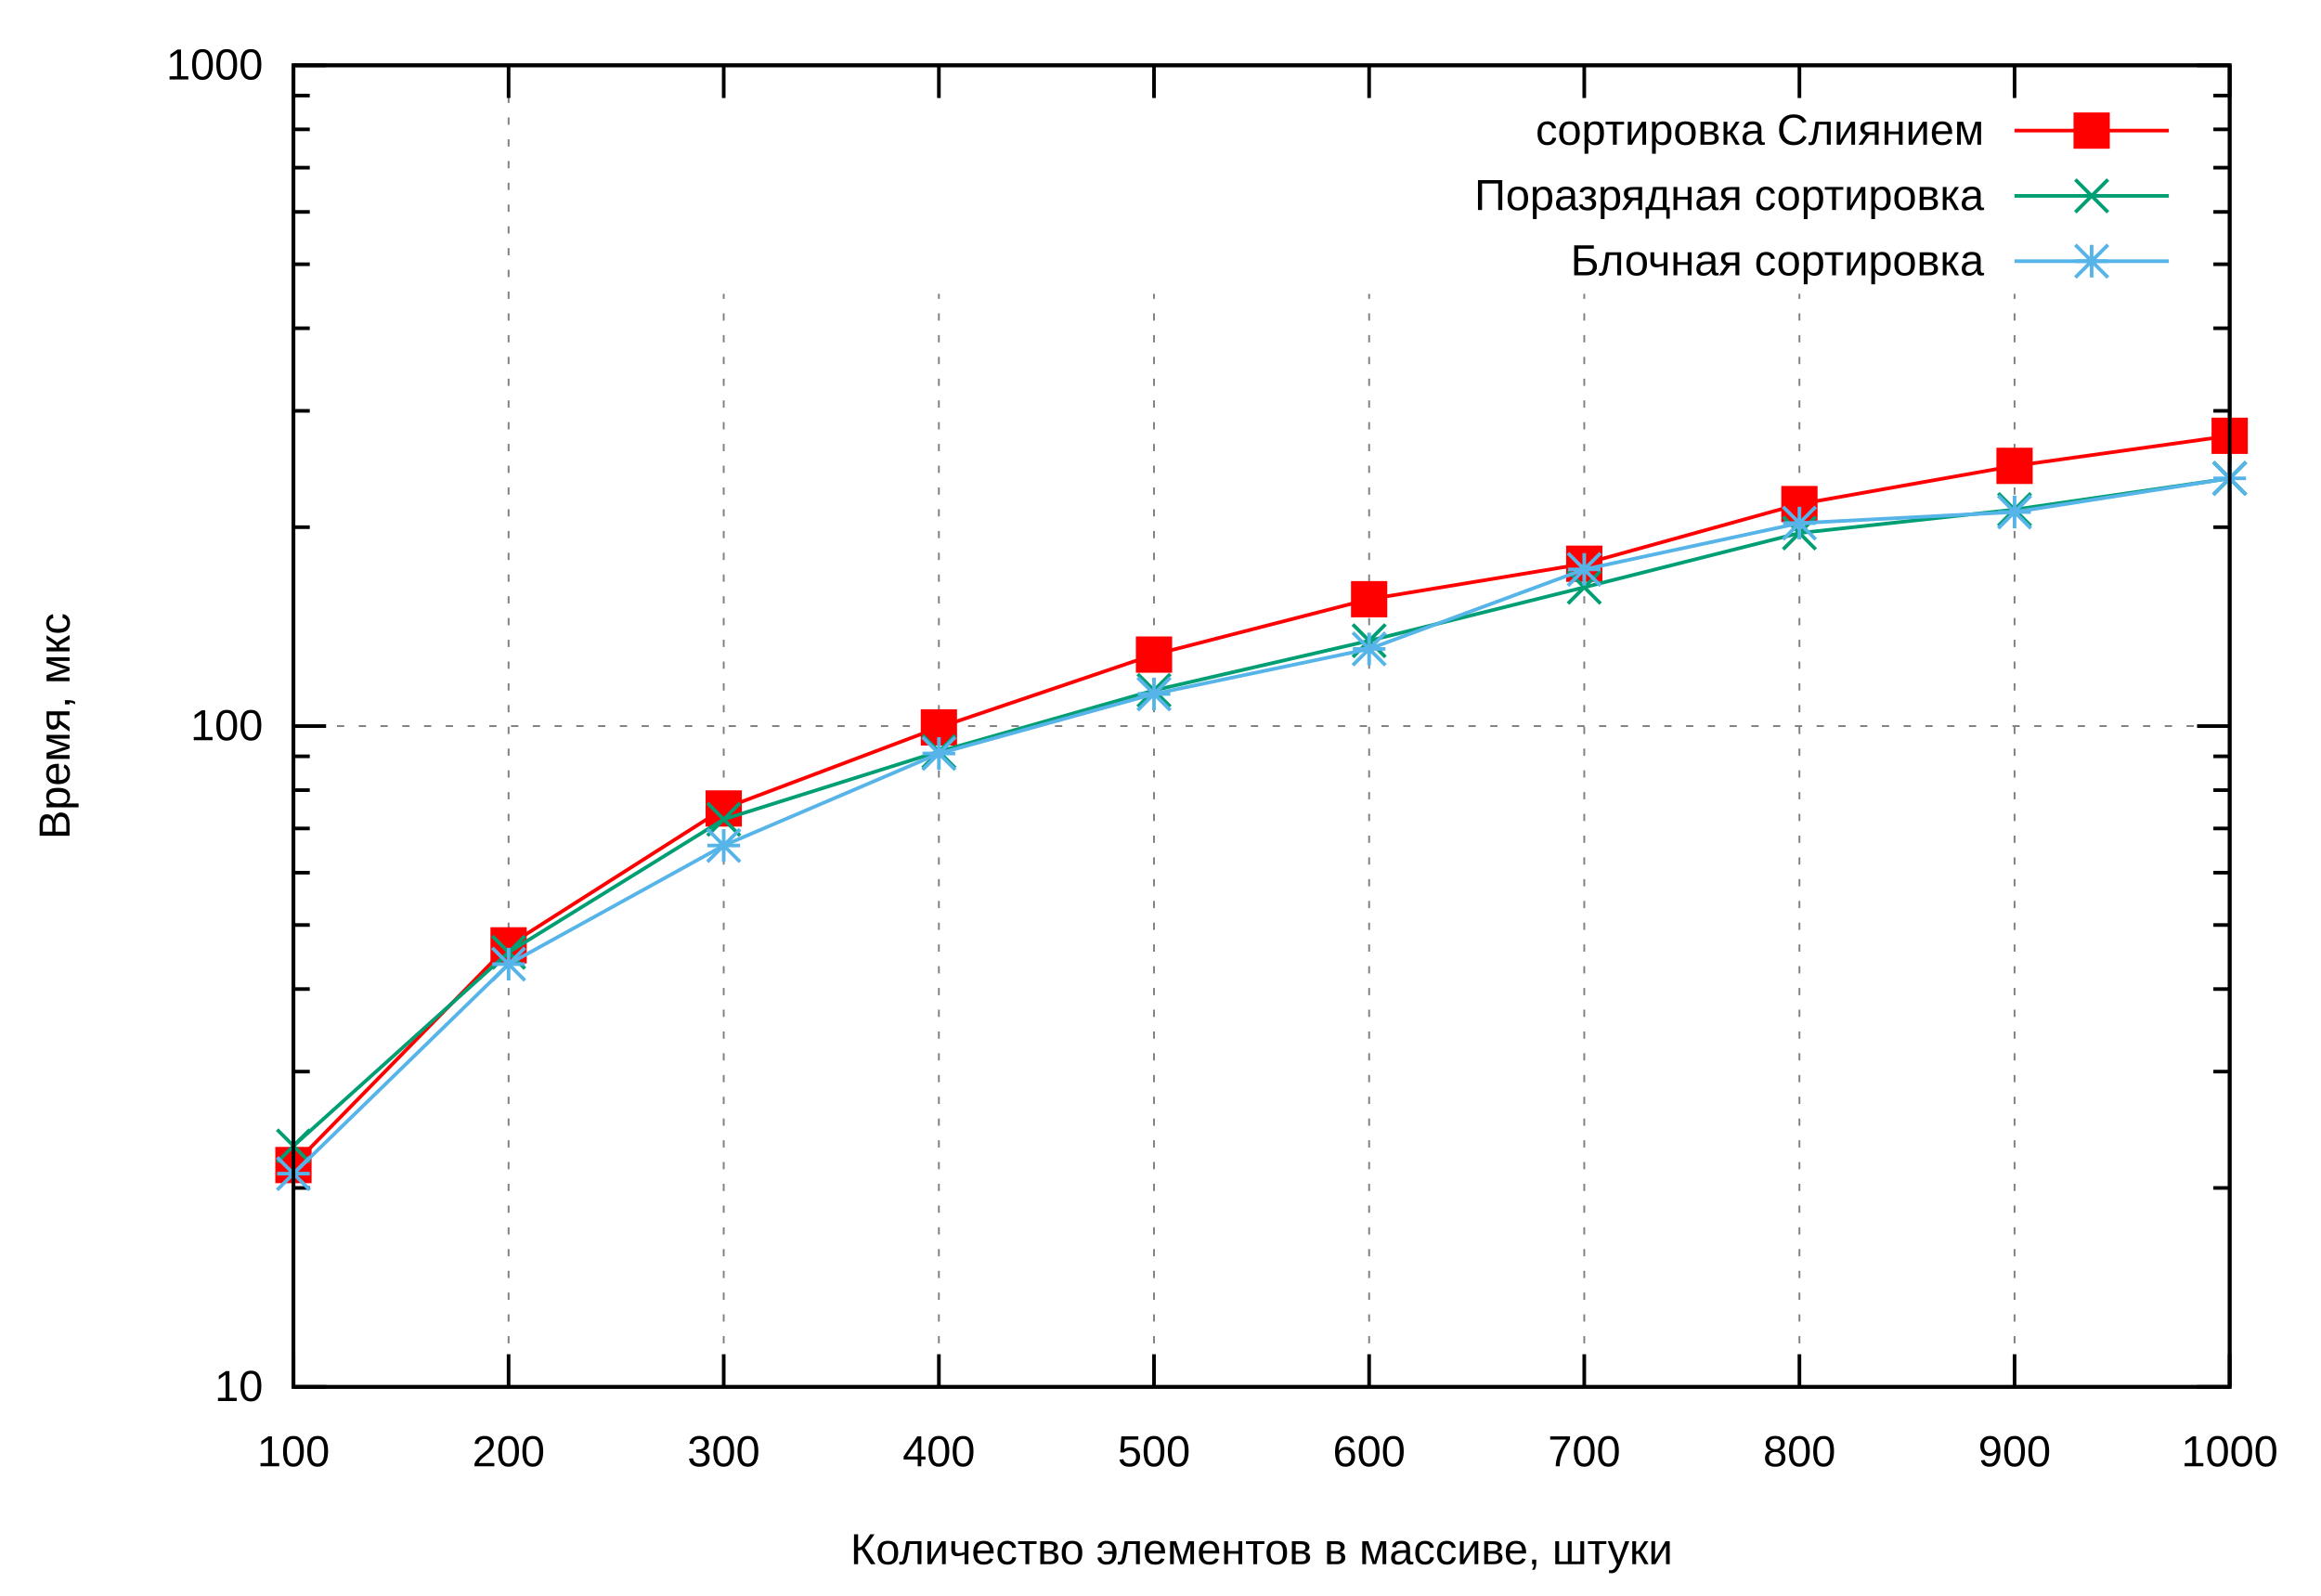
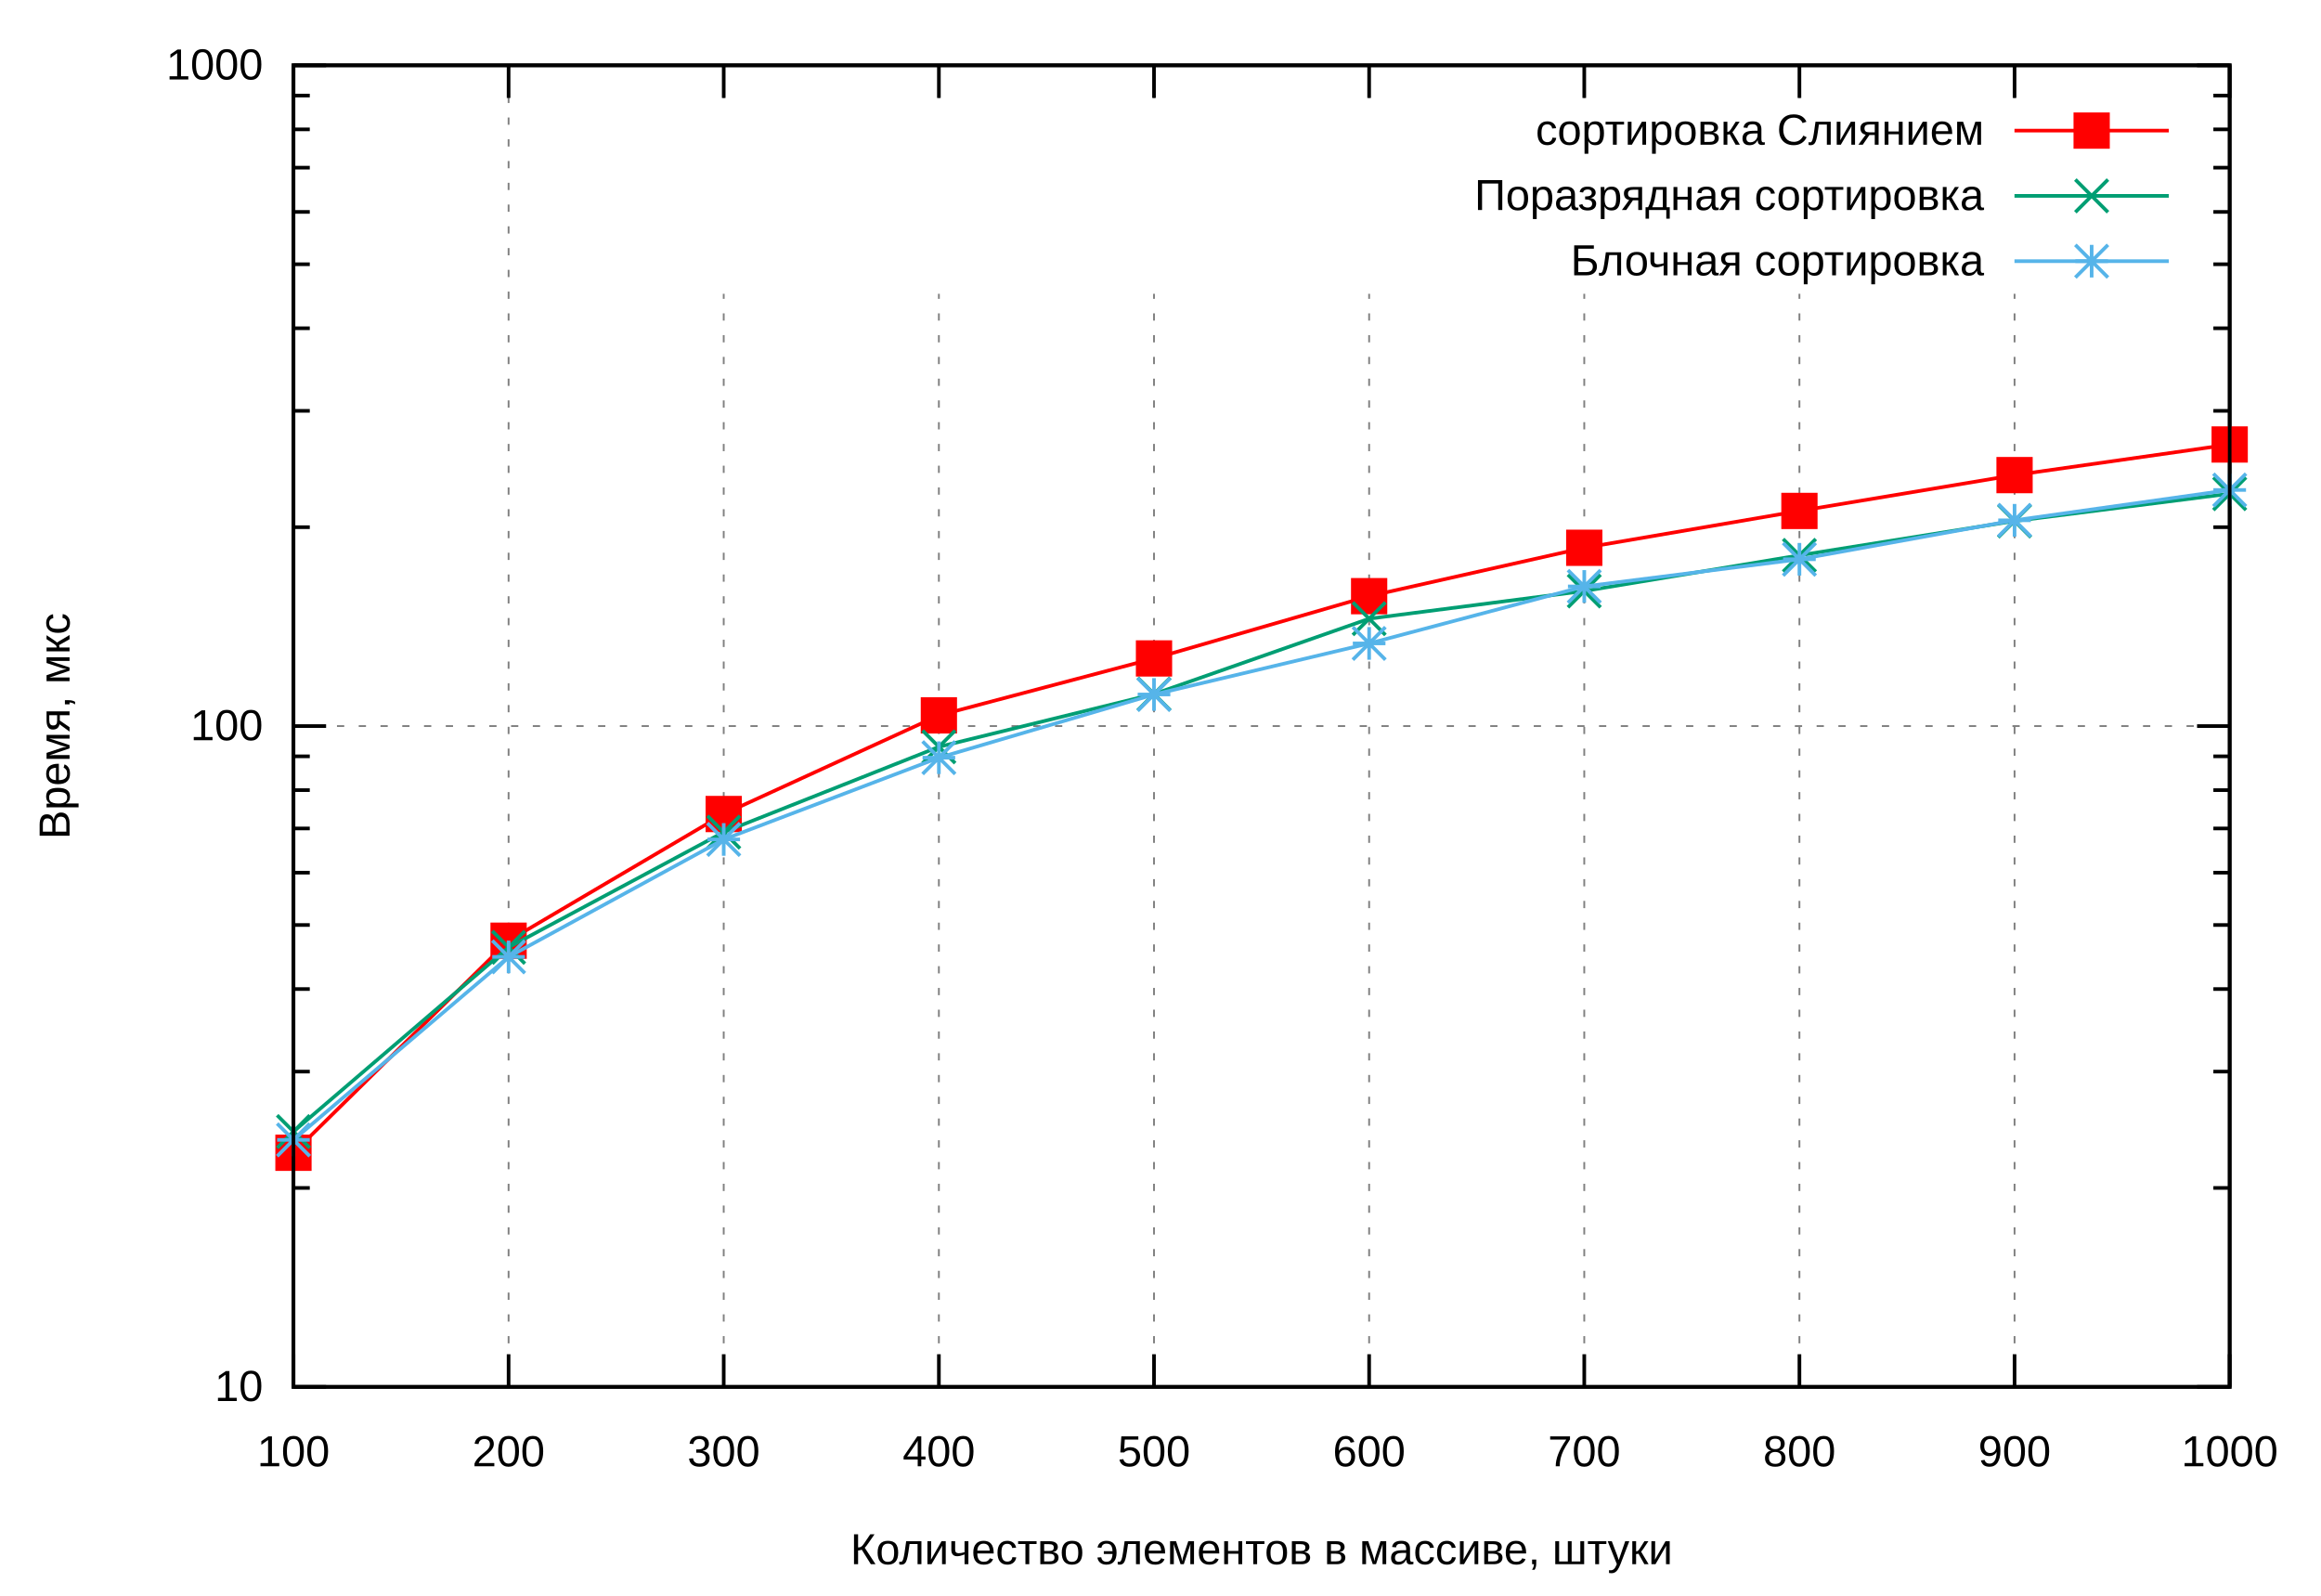
<svg xmlns="http://www.w3.org/2000/svg" xmlns:xlink="http://www.w3.org/1999/xlink" width="640" height="440" viewBox="0 0 640 440">
  <g id="gnuplot_canvas">
    <rect x="0" y="0" width="640" height="440" fill="none" />
    <defs>
      <circle id="gpDot" r="0.5" stroke-width="0.5" stroke="currentColor" />
      <path id="gpPt0" stroke-width="0.222" stroke="currentColor" d="M-1,0 h2 M0,-1 v2" />
      <path id="gpPt1" stroke-width="0.222" stroke="currentColor" d="M-1,-1 L1,1 M1,-1 L-1,1" />
      <path id="gpPt2" stroke-width="0.222" stroke="currentColor" d="M-1,0 L1,0 M0,-1 L0,1 M-1,-1 L1,1 M-1,1 L1,-1" />
      <rect id="gpPt3" stroke-width="0.222" stroke="currentColor" x="-1" y="-1" width="2" height="2" />
      <rect id="gpPt4" stroke-width="0.222" stroke="currentColor" fill="currentColor" x="-1" y="-1" width="2" height="2" />
      <circle id="gpPt5" stroke-width="0.222" stroke="currentColor" cx="0" cy="0" r="1" />
      <use xlink:href="#gpPt5" id="gpPt6" fill="currentColor" stroke="none" />
      <path id="gpPt7" stroke-width="0.222" stroke="currentColor" d="M0,-1.33 L-1.33,0.67 L1.33,0.67 z" />
      <use xlink:href="#gpPt7" id="gpPt8" fill="currentColor" stroke="none" />
      <use xlink:href="#gpPt7" id="gpPt9" stroke="currentColor" transform="rotate(180)" />
      <use xlink:href="#gpPt9" id="gpPt10" fill="currentColor" stroke="none" />
      <use xlink:href="#gpPt3" id="gpPt11" stroke="currentColor" transform="rotate(45)" />
      <use xlink:href="#gpPt11" id="gpPt12" fill="currentColor" stroke="none" />
      <path id="gpPt13" stroke-width="0.222" stroke="currentColor" d="M0,1.330 L1.265,0.411 L0.782,-1.067 L-0.782,-1.076 L-1.265,0.411 z" />
      <use xlink:href="#gpPt13" id="gpPt14" fill="currentColor" stroke="none" />
      <filter id="textbox" filterUnits="objectBoundingBox" x="0" y="0" height="1" width="1">
        <feFlood flood-color="white" flood-opacity="1" result="bgnd" />
        <feComposite in="SourceGraphic" in2="bgnd" operator="atop" />
      </filter>
      <filter id="greybox" filterUnits="objectBoundingBox" x="0" y="0" height="1" width="1">
        <feFlood flood-color="lightgrey" flood-opacity="1" result="grey" />
        <feComposite in="SourceGraphic" in2="grey" operator="atop" />
      </filter>
    </defs>
    <g fill="none" color="white" stroke="currentColor" stroke-width="1.00" stroke-linecap="butt" stroke-linejoin="miter">
</g>
    <g fill="none" color="black" stroke="currentColor" stroke-width="1.00" stroke-linecap="butt" stroke-linejoin="miter">
</g>
    <g fill="none" color="black" stroke="black" stroke-width="0.50" stroke-linecap="butt" stroke-linejoin="miter">
</g>
    <g fill="none" color="gray" stroke="currentColor" stroke-width="0.50" stroke-linecap="butt" stroke-linejoin="miter">
      <path stroke="gray" stroke-dasharray="2,4" class="gridline" d="M80.92,382.40 L614.82,382.40  " />
    </g>
    <g fill="none" color="gray" stroke="gray" stroke-width="1.00" stroke-linecap="butt" stroke-linejoin="miter">
</g>
    <g fill="none" color="black" stroke="currentColor" stroke-width="1.00" stroke-linecap="butt" stroke-linejoin="miter">
      <path stroke="black" d="M80.92,382.40 L89.92,382.40 M614.82,382.40 L605.82,382.40  " />
      <g transform="translate(72.53,386.30)" stroke="none" fill="black" font-family="Arial" font-size="12.00" text-anchor="end">
        <text>
          <tspan font-family="Arial"> 10</tspan>
        </text>
      </g>
    </g>
    <g fill="none" color="black" stroke="currentColor" stroke-width="1.00" stroke-linecap="butt" stroke-linejoin="miter">
      <path stroke="black" d="M80.92,327.55 L85.42,327.55 M614.82,327.55 L610.32,327.55 M80.92,295.47 L85.42,295.47 M614.82,295.47 L610.32,295.47   M80.92,272.71 L85.42,272.71 M614.82,272.71 L610.32,272.71 M80.92,255.05 L85.42,255.05 M614.82,255.05 L610.32,255.05   M80.92,240.62 L85.42,240.62 M614.82,240.62 L610.32,240.62 M80.92,228.43 L85.42,228.43 M614.82,228.43 L610.32,228.43   M80.92,217.86 L85.42,217.86 M614.82,217.86 L610.32,217.86 M80.92,208.54 L85.42,208.54 M614.82,208.54 L610.32,208.54    " />
    </g>
    <g fill="none" color="black" stroke="black" stroke-width="0.50" stroke-linecap="butt" stroke-linejoin="miter">
</g>
    <g fill="none" color="gray" stroke="currentColor" stroke-width="0.50" stroke-linecap="butt" stroke-linejoin="miter">
      <path stroke="gray" stroke-dasharray="2,4" class="gridline" d="M80.92,200.20 L614.82,200.20  " />
    </g>
    <g fill="none" color="gray" stroke="gray" stroke-width="1.00" stroke-linecap="butt" stroke-linejoin="miter">
</g>
    <g fill="none" color="black" stroke="currentColor" stroke-width="1.00" stroke-linecap="butt" stroke-linejoin="miter">
      <path stroke="black" d="M80.92,200.20 L89.92,200.20 M614.82,200.20 L605.82,200.20  " />
      <g transform="translate(72.53,204.10)" stroke="none" fill="black" font-family="Arial" font-size="12.00" text-anchor="end">
        <text>
          <tspan font-family="Arial"> 100</tspan>
        </text>
      </g>
    </g>
    <g fill="none" color="black" stroke="currentColor" stroke-width="1.00" stroke-linecap="butt" stroke-linejoin="miter">
      <path stroke="black" d="M80.92,145.36 L85.42,145.36 M614.82,145.36 L610.32,145.36 M80.92,113.28 L85.42,113.28 M614.82,113.28 L610.32,113.28   M80.92,90.51 L85.42,90.51 M614.82,90.51 L610.32,90.51 M80.92,72.86 L85.42,72.86 M614.82,72.86 L610.32,72.86   M80.92,58.43 L85.42,58.43 M614.82,58.43 L610.32,58.43 M80.92,46.23 L85.42,46.23 M614.82,46.23 L610.32,46.23   M80.92,35.67 L85.42,35.67 M614.82,35.67 L610.32,35.67 M80.92,26.35 L85.42,26.35 M614.82,26.35 L610.32,26.35    " />
    </g>
    <g fill="none" color="black" stroke="black" stroke-width="0.50" stroke-linecap="butt" stroke-linejoin="miter">
</g>
    <g fill="none" color="gray" stroke="currentColor" stroke-width="0.50" stroke-linecap="butt" stroke-linejoin="miter">
      <path stroke="gray" stroke-dasharray="2,4" class="gridline" d="M80.92,18.01 L614.82,18.01  " />
    </g>
    <g fill="none" color="gray" stroke="gray" stroke-width="1.00" stroke-linecap="butt" stroke-linejoin="miter">
</g>
    <g fill="none" color="black" stroke="currentColor" stroke-width="1.00" stroke-linecap="butt" stroke-linejoin="miter">
      <path stroke="black" d="M80.92,18.01 L89.92,18.01 M614.82,18.01 L605.82,18.01  " />
      <g transform="translate(72.53,21.91)" stroke="none" fill="black" font-family="Arial" font-size="12.00" text-anchor="end">
        <text>
          <tspan font-family="Arial"> 1000</tspan>
        </text>
      </g>
    </g>
    <g fill="none" color="black" stroke="currentColor" stroke-width="1.00" stroke-linecap="butt" stroke-linejoin="miter">
</g>
    <g fill="none" color="black" stroke="black" stroke-width="0.50" stroke-linecap="butt" stroke-linejoin="miter">
</g>
    <g fill="none" color="gray" stroke="currentColor" stroke-width="0.50" stroke-linecap="butt" stroke-linejoin="miter">
      <path stroke="gray" stroke-dasharray="2,4" class="gridline" d="M80.92,382.40 L80.92,18.01  " />
    </g>
    <g fill="none" color="gray" stroke="gray" stroke-width="1.00" stroke-linecap="butt" stroke-linejoin="miter">
</g>
    <g fill="none" color="black" stroke="currentColor" stroke-width="1.00" stroke-linecap="butt" stroke-linejoin="miter">
      <path stroke="black" d="M80.92,382.40 L80.92,373.40 M80.92,18.01 L80.92,27.01  " />
      <g transform="translate(80.92,404.30)" stroke="none" fill="black" font-family="Arial" font-size="12.00" text-anchor="middle">
        <text>
          <tspan font-family="Arial"> 100</tspan>
        </text>
      </g>
    </g>
    <g fill="none" color="black" stroke="currentColor" stroke-width="1.00" stroke-linecap="butt" stroke-linejoin="miter">
</g>
    <g fill="none" color="black" stroke="black" stroke-width="0.50" stroke-linecap="butt" stroke-linejoin="miter">
</g>
    <g fill="none" color="gray" stroke="currentColor" stroke-width="0.50" stroke-linecap="butt" stroke-linejoin="miter">
      <path stroke="gray" stroke-dasharray="2,4" class="gridline" d="M140.24,382.40 L140.24,18.01  " />
    </g>
    <g fill="none" color="gray" stroke="gray" stroke-width="1.00" stroke-linecap="butt" stroke-linejoin="miter">
</g>
    <g fill="none" color="black" stroke="currentColor" stroke-width="1.00" stroke-linecap="butt" stroke-linejoin="miter">
      <path stroke="black" d="M140.24,382.40 L140.24,373.40 M140.24,18.01 L140.24,27.01  " />
      <g transform="translate(140.24,404.30)" stroke="none" fill="black" font-family="Arial" font-size="12.00" text-anchor="middle">
        <text>
          <tspan font-family="Arial"> 200</tspan>
        </text>
      </g>
    </g>
    <g fill="none" color="black" stroke="currentColor" stroke-width="1.00" stroke-linecap="butt" stroke-linejoin="miter">
</g>
    <g fill="none" color="black" stroke="black" stroke-width="0.50" stroke-linecap="butt" stroke-linejoin="miter">
</g>
    <g fill="none" color="gray" stroke="currentColor" stroke-width="0.50" stroke-linecap="butt" stroke-linejoin="miter">
      <path stroke="gray" stroke-dasharray="2,4" class="gridline" d="M199.56,382.40 L199.56,81.01 M199.56,27.01 L199.56,18.01  " />
    </g>
    <g fill="none" color="gray" stroke="gray" stroke-width="1.00" stroke-linecap="butt" stroke-linejoin="miter">
</g>
    <g fill="none" color="black" stroke="currentColor" stroke-width="1.00" stroke-linecap="butt" stroke-linejoin="miter">
      <path stroke="black" d="M199.56,382.40 L199.56,373.40 M199.56,18.01 L199.56,27.01  " />
      <g transform="translate(199.56,404.30)" stroke="none" fill="black" font-family="Arial" font-size="12.00" text-anchor="middle">
        <text>
          <tspan font-family="Arial"> 300</tspan>
        </text>
      </g>
    </g>
    <g fill="none" color="black" stroke="currentColor" stroke-width="1.00" stroke-linecap="butt" stroke-linejoin="miter">
</g>
    <g fill="none" color="black" stroke="black" stroke-width="0.50" stroke-linecap="butt" stroke-linejoin="miter">
</g>
    <g fill="none" color="gray" stroke="currentColor" stroke-width="0.50" stroke-linecap="butt" stroke-linejoin="miter">
      <path stroke="gray" stroke-dasharray="2,4" class="gridline" d="M258.89,382.40 L258.89,81.01 M258.89,27.01 L258.89,18.01  " />
    </g>
    <g fill="none" color="gray" stroke="gray" stroke-width="1.00" stroke-linecap="butt" stroke-linejoin="miter">
</g>
    <g fill="none" color="black" stroke="currentColor" stroke-width="1.00" stroke-linecap="butt" stroke-linejoin="miter">
      <path stroke="black" d="M258.89,382.40 L258.89,373.40 M258.89,18.01 L258.89,27.01  " />
      <g transform="translate(258.89,404.30)" stroke="none" fill="black" font-family="Arial" font-size="12.00" text-anchor="middle">
        <text>
          <tspan font-family="Arial"> 400</tspan>
        </text>
      </g>
    </g>
    <g fill="none" color="black" stroke="currentColor" stroke-width="1.00" stroke-linecap="butt" stroke-linejoin="miter">
</g>
    <g fill="none" color="black" stroke="black" stroke-width="0.50" stroke-linecap="butt" stroke-linejoin="miter">
</g>
    <g fill="none" color="gray" stroke="currentColor" stroke-width="0.50" stroke-linecap="butt" stroke-linejoin="miter">
      <path stroke="gray" stroke-dasharray="2,4" class="gridline" d="M318.21,382.40 L318.21,81.01 M318.21,27.01 L318.21,18.01  " />
    </g>
    <g fill="none" color="gray" stroke="gray" stroke-width="1.00" stroke-linecap="butt" stroke-linejoin="miter">
</g>
    <g fill="none" color="black" stroke="currentColor" stroke-width="1.00" stroke-linecap="butt" stroke-linejoin="miter">
      <path stroke="black" d="M318.21,382.40 L318.21,373.40 M318.21,18.01 L318.21,27.01  " />
      <g transform="translate(318.21,404.30)" stroke="none" fill="black" font-family="Arial" font-size="12.00" text-anchor="middle">
        <text>
          <tspan font-family="Arial"> 500</tspan>
        </text>
      </g>
    </g>
    <g fill="none" color="black" stroke="currentColor" stroke-width="1.00" stroke-linecap="butt" stroke-linejoin="miter">
</g>
    <g fill="none" color="black" stroke="black" stroke-width="0.50" stroke-linecap="butt" stroke-linejoin="miter">
</g>
    <g fill="none" color="gray" stroke="currentColor" stroke-width="0.50" stroke-linecap="butt" stroke-linejoin="miter">
      <path stroke="gray" stroke-dasharray="2,4" class="gridline" d="M377.53,382.40 L377.53,81.01 M377.53,27.01 L377.53,18.01  " />
    </g>
    <g fill="none" color="gray" stroke="gray" stroke-width="1.00" stroke-linecap="butt" stroke-linejoin="miter">
</g>
    <g fill="none" color="black" stroke="currentColor" stroke-width="1.00" stroke-linecap="butt" stroke-linejoin="miter">
      <path stroke="black" d="M377.53,382.40 L377.53,373.40 M377.53,18.01 L377.53,27.01  " />
      <g transform="translate(377.53,404.30)" stroke="none" fill="black" font-family="Arial" font-size="12.00" text-anchor="middle">
        <text>
          <tspan font-family="Arial"> 600</tspan>
        </text>
      </g>
    </g>
    <g fill="none" color="black" stroke="currentColor" stroke-width="1.00" stroke-linecap="butt" stroke-linejoin="miter">
</g>
    <g fill="none" color="black" stroke="black" stroke-width="0.50" stroke-linecap="butt" stroke-linejoin="miter">
</g>
    <g fill="none" color="gray" stroke="currentColor" stroke-width="0.50" stroke-linecap="butt" stroke-linejoin="miter">
      <path stroke="gray" stroke-dasharray="2,4" class="gridline" d="M436.85,382.40 L436.85,81.01 M436.85,27.01 L436.85,18.01  " />
    </g>
    <g fill="none" color="gray" stroke="gray" stroke-width="1.00" stroke-linecap="butt" stroke-linejoin="miter">
</g>
    <g fill="none" color="black" stroke="currentColor" stroke-width="1.00" stroke-linecap="butt" stroke-linejoin="miter">
      <path stroke="black" d="M436.85,382.40 L436.85,373.40 M436.85,18.01 L436.85,27.01  " />
      <g transform="translate(436.85,404.30)" stroke="none" fill="black" font-family="Arial" font-size="12.00" text-anchor="middle">
        <text>
          <tspan font-family="Arial"> 700</tspan>
        </text>
      </g>
    </g>
    <g fill="none" color="black" stroke="currentColor" stroke-width="1.00" stroke-linecap="butt" stroke-linejoin="miter">
</g>
    <g fill="none" color="black" stroke="black" stroke-width="0.50" stroke-linecap="butt" stroke-linejoin="miter">
</g>
    <g fill="none" color="gray" stroke="currentColor" stroke-width="0.50" stroke-linecap="butt" stroke-linejoin="miter">
      <path stroke="gray" stroke-dasharray="2,4" class="gridline" d="M496.18,382.40 L496.18,81.01 M496.18,27.01 L496.18,18.01  " />
    </g>
    <g fill="none" color="gray" stroke="gray" stroke-width="1.00" stroke-linecap="butt" stroke-linejoin="miter">
</g>
    <g fill="none" color="black" stroke="currentColor" stroke-width="1.00" stroke-linecap="butt" stroke-linejoin="miter">
      <path stroke="black" d="M496.18,382.40 L496.18,373.40 M496.18,18.01 L496.18,27.01  " />
      <g transform="translate(496.18,404.30)" stroke="none" fill="black" font-family="Arial" font-size="12.00" text-anchor="middle">
        <text>
          <tspan font-family="Arial"> 800</tspan>
        </text>
      </g>
    </g>
    <g fill="none" color="black" stroke="currentColor" stroke-width="1.00" stroke-linecap="butt" stroke-linejoin="miter">
</g>
    <g fill="none" color="black" stroke="black" stroke-width="0.50" stroke-linecap="butt" stroke-linejoin="miter">
</g>
    <g fill="none" color="gray" stroke="currentColor" stroke-width="0.50" stroke-linecap="butt" stroke-linejoin="miter">
      <path stroke="gray" stroke-dasharray="2,4" class="gridline" d="M555.50,382.40 L555.50,81.01 M555.50,27.01 L555.50,18.01  " />
    </g>
    <g fill="none" color="gray" stroke="gray" stroke-width="1.00" stroke-linecap="butt" stroke-linejoin="miter">
</g>
    <g fill="none" color="black" stroke="currentColor" stroke-width="1.00" stroke-linecap="butt" stroke-linejoin="miter">
      <path stroke="black" d="M555.50,382.40 L555.50,373.40 M555.50,18.01 L555.50,27.01  " />
      <g transform="translate(555.50,404.30)" stroke="none" fill="black" font-family="Arial" font-size="12.00" text-anchor="middle">
        <text>
          <tspan font-family="Arial"> 900</tspan>
        </text>
      </g>
    </g>
    <g fill="none" color="black" stroke="currentColor" stroke-width="1.00" stroke-linecap="butt" stroke-linejoin="miter">
</g>
    <g fill="none" color="black" stroke="black" stroke-width="0.50" stroke-linecap="butt" stroke-linejoin="miter">
</g>
    <g fill="none" color="gray" stroke="currentColor" stroke-width="0.50" stroke-linecap="butt" stroke-linejoin="miter">
      <path stroke="gray" stroke-dasharray="2,4" class="gridline" d="M614.82,382.40 L614.82,18.01  " />
    </g>
    <g fill="none" color="gray" stroke="gray" stroke-width="1.00" stroke-linecap="butt" stroke-linejoin="miter">
</g>
    <g fill="none" color="black" stroke="currentColor" stroke-width="1.00" stroke-linecap="butt" stroke-linejoin="miter">
      <path stroke="black" d="M614.82,382.40 L614.82,373.40 M614.82,18.01 L614.82,27.01  " />
      <g transform="translate(614.82,404.30)" stroke="none" fill="black" font-family="Arial" font-size="12.00" text-anchor="middle">
        <text>
          <tspan font-family="Arial"> 1000</tspan>
        </text>
      </g>
    </g>
    <g fill="none" color="black" stroke="currentColor" stroke-width="1.00" stroke-linecap="butt" stroke-linejoin="miter">
</g>
    <g fill="none" color="black" stroke="currentColor" stroke-width="1.00" stroke-linecap="butt" stroke-linejoin="miter">
      <path stroke="black" d="M80.92,18.01 L80.92,382.40 L614.82,382.40 L614.82,18.01 L80.92,18.01 Z  " />
    </g>
    <g fill="none" color="black" stroke="currentColor" stroke-width="1.00" stroke-linecap="butt" stroke-linejoin="miter">
      <g transform="translate(19.18,200.21) rotate(270)" stroke="none" fill="black" font-family="Arial" font-size="12.00" text-anchor="middle">
        <text>
          <tspan font-family="Arial">Время, мкс</tspan>
        </text>
      </g>
    </g>
    <g fill="none" color="black" stroke="currentColor" stroke-width="1.00" stroke-linecap="butt" stroke-linejoin="miter">
      <g transform="translate(347.87,431.30)" stroke="none" fill="black" font-family="Arial" font-size="12.00" text-anchor="middle">
        <text>
          <tspan font-family="Arial">Количество элементов в массиве, штуки</tspan>
        </text>
      </g>
    </g>
    <g fill="none" color="black" stroke="currentColor" stroke-width="1.00" stroke-linecap="butt" stroke-linejoin="miter">
</g>
    <g id="gnuplot_plot_1">
      <g fill="none" color="black" stroke="currentColor" stroke-width="1.00" stroke-linecap="butt" stroke-linejoin="miter">
        <g transform="translate(547.09,39.91)" stroke="none" fill="black" font-family="Arial" font-size="12.00" text-anchor="end">
          <text>
            <tspan font-family="Arial">cортировка Слиянием</tspan>
          </text>
        </g>
      </g>
      <g fill="none" color="black" stroke="currentColor" stroke-width="1.00" stroke-linecap="butt" stroke-linejoin="miter">
-         <path stroke="rgb(255,   0,   0)" d="M555.48,36.01 L598.04,36.01 M80.92,321.24 L140.24,260.66 L199.56,222.92 L258.89,200.57 L318.21,180.49 L377.53,165.22   L436.85,155.44 L496.18,138.99 L555.50,128.45 L614.82,120.16  " />
-         <use xlink:href="#gpPt4" transform="translate(80.92,321.24) scale(4.50)" color="rgb(255,   0,   0)" />
-         <use xlink:href="#gpPt4" transform="translate(140.24,260.66) scale(4.50)" color="rgb(255,   0,   0)" />
-         <use xlink:href="#gpPt4" transform="translate(199.56,222.92) scale(4.50)" color="rgb(255,   0,   0)" />
-         <use xlink:href="#gpPt4" transform="translate(258.89,200.57) scale(4.50)" color="rgb(255,   0,   0)" />
-         <use xlink:href="#gpPt4" transform="translate(318.21,180.49) scale(4.50)" color="rgb(255,   0,   0)" />
-         <use xlink:href="#gpPt4" transform="translate(377.53,165.22) scale(4.50)" color="rgb(255,   0,   0)" />
-         <use xlink:href="#gpPt4" transform="translate(436.85,155.44) scale(4.50)" color="rgb(255,   0,   0)" />
-         <use xlink:href="#gpPt4" transform="translate(496.18,138.99) scale(4.50)" color="rgb(255,   0,   0)" />
-         <use xlink:href="#gpPt4" transform="translate(555.50,128.45) scale(4.50)" color="rgb(255,   0,   0)" />
-         <use xlink:href="#gpPt4" transform="translate(614.82,120.16) scale(4.50)" color="rgb(255,   0,   0)" />
+         <path stroke="rgb(255,   0,   0)" d="M555.48,36.01 L598.04,36.01 M80.92,317.85 L140.24,259.38 L199.56,224.45 L258.89,197.25 L318.21,181.55 L377.53,164.38   L436.85,151.04 L496.18,140.88 L555.50,131.00 L614.82,122.56  " />
+         <use xlink:href="#gpPt4" transform="translate(80.92,317.85) scale(4.50)" color="rgb(255,   0,   0)" />
+         <use xlink:href="#gpPt4" transform="translate(140.24,259.38) scale(4.50)" color="rgb(255,   0,   0)" />
+         <use xlink:href="#gpPt4" transform="translate(199.56,224.45) scale(4.50)" color="rgb(255,   0,   0)" />
+         <use xlink:href="#gpPt4" transform="translate(258.89,197.25) scale(4.50)" color="rgb(255,   0,   0)" />
+         <use xlink:href="#gpPt4" transform="translate(318.21,181.55) scale(4.50)" color="rgb(255,   0,   0)" />
+         <use xlink:href="#gpPt4" transform="translate(377.53,164.38) scale(4.50)" color="rgb(255,   0,   0)" />
+         <use xlink:href="#gpPt4" transform="translate(436.85,151.04) scale(4.50)" color="rgb(255,   0,   0)" />
+         <use xlink:href="#gpPt4" transform="translate(496.18,140.88) scale(4.50)" color="rgb(255,   0,   0)" />
+         <use xlink:href="#gpPt4" transform="translate(555.50,131.00) scale(4.50)" color="rgb(255,   0,   0)" />
+         <use xlink:href="#gpPt4" transform="translate(614.82,122.56) scale(4.50)" color="rgb(255,   0,   0)" />
        <use xlink:href="#gpPt4" transform="translate(576.76,36.01) scale(4.50)" color="rgb(255,   0,   0)" />
      </g>
    </g>
    <g id="gnuplot_plot_2">
      <g fill="none" color="black" stroke="currentColor" stroke-width="1.00" stroke-linecap="butt" stroke-linejoin="miter">
        <g transform="translate(547.09,57.91)" stroke="none" fill="black" font-family="Arial" font-size="12.00" text-anchor="end">
          <text>
            <tspan font-family="Arial">Поразрядная сортировка</tspan>
          </text>
        </g>
      </g>
      <g fill="none" color="black" stroke="currentColor" stroke-width="1.00" stroke-linecap="butt" stroke-linejoin="miter">
-         <path stroke="rgb(  0, 158, 115)" d="M555.48,54.01 L598.04,54.01 M80.92,315.96 L140.24,262.58 L199.56,225.91 L258.89,207.23 L318.21,190.35 L377.53,176.67   L436.85,161.93 L496.18,146.97 L555.50,140.50 L614.82,131.90  " />
-         <use xlink:href="#gpPt1" transform="translate(80.92,315.96) scale(4.50)" color="rgb(  0, 158, 115)" />
-         <use xlink:href="#gpPt1" transform="translate(140.24,262.58) scale(4.50)" color="rgb(  0, 158, 115)" />
-         <use xlink:href="#gpPt1" transform="translate(199.56,225.91) scale(4.50)" color="rgb(  0, 158, 115)" />
-         <use xlink:href="#gpPt1" transform="translate(258.89,207.23) scale(4.50)" color="rgb(  0, 158, 115)" />
-         <use xlink:href="#gpPt1" transform="translate(318.21,190.35) scale(4.50)" color="rgb(  0, 158, 115)" />
-         <use xlink:href="#gpPt1" transform="translate(377.53,176.67) scale(4.50)" color="rgb(  0, 158, 115)" />
-         <use xlink:href="#gpPt1" transform="translate(436.85,161.93) scale(4.50)" color="rgb(  0, 158, 115)" />
-         <use xlink:href="#gpPt1" transform="translate(496.18,146.97) scale(4.50)" color="rgb(  0, 158, 115)" />
-         <use xlink:href="#gpPt1" transform="translate(555.50,140.50) scale(4.50)" color="rgb(  0, 158, 115)" />
-         <use xlink:href="#gpPt1" transform="translate(614.82,131.90) scale(4.50)" color="rgb(  0, 158, 115)" />
+         <path stroke="rgb(  0, 158, 115)" d="M555.48,54.01 L598.04,54.01 M80.92,312.01 L140.24,261.21 L199.56,229.45 L258.89,205.93 L318.21,191.37 L377.53,170.59   L436.85,162.96 L496.18,153.12 L555.50,143.66 L614.82,136.13  " />
+         <use xlink:href="#gpPt1" transform="translate(80.92,312.01) scale(4.50)" color="rgb(  0, 158, 115)" />
+         <use xlink:href="#gpPt1" transform="translate(140.24,261.21) scale(4.50)" color="rgb(  0, 158, 115)" />
+         <use xlink:href="#gpPt1" transform="translate(199.56,229.45) scale(4.50)" color="rgb(  0, 158, 115)" />
+         <use xlink:href="#gpPt1" transform="translate(258.89,205.93) scale(4.50)" color="rgb(  0, 158, 115)" />
+         <use xlink:href="#gpPt1" transform="translate(318.21,191.37) scale(4.50)" color="rgb(  0, 158, 115)" />
+         <use xlink:href="#gpPt1" transform="translate(377.53,170.59) scale(4.50)" color="rgb(  0, 158, 115)" />
+         <use xlink:href="#gpPt1" transform="translate(436.85,162.96) scale(4.50)" color="rgb(  0, 158, 115)" />
+         <use xlink:href="#gpPt1" transform="translate(496.18,153.12) scale(4.50)" color="rgb(  0, 158, 115)" />
+         <use xlink:href="#gpPt1" transform="translate(555.50,143.66) scale(4.50)" color="rgb(  0, 158, 115)" />
+         <use xlink:href="#gpPt1" transform="translate(614.82,136.13) scale(4.50)" color="rgb(  0, 158, 115)" />
        <use xlink:href="#gpPt1" transform="translate(576.76,54.01) scale(4.50)" color="rgb(  0, 158, 115)" />
      </g>
    </g>
    <g id="gnuplot_plot_3">
      <g fill="none" color="black" stroke="currentColor" stroke-width="1.00" stroke-linecap="butt" stroke-linejoin="miter">
        <g transform="translate(547.09,75.91)" stroke="none" fill="black" font-family="Arial" font-size="12.00" text-anchor="end">
          <text>
            <tspan font-family="Arial">Блочная сортировка</tspan>
          </text>
        </g>
      </g>
      <g fill="none" color="black" stroke="currentColor" stroke-width="1.00" stroke-linecap="butt" stroke-linejoin="miter">
-         <path stroke="rgb( 86, 180, 233)" d="M555.48,72.01 L598.04,72.01 M80.92,323.61 L140.24,265.84 L199.56,233.13 L258.89,207.76 L318.21,191.34 L377.53,178.93   L436.85,157.00 L496.18,144.24 L555.50,141.18 L614.82,131.89  " />
-         <use xlink:href="#gpPt2" transform="translate(80.92,323.61) scale(4.50)" color="rgb( 86, 180, 233)" />
-         <use xlink:href="#gpPt2" transform="translate(140.24,265.84) scale(4.50)" color="rgb( 86, 180, 233)" />
-         <use xlink:href="#gpPt2" transform="translate(199.56,233.13) scale(4.50)" color="rgb( 86, 180, 233)" />
-         <use xlink:href="#gpPt2" transform="translate(258.89,207.76) scale(4.50)" color="rgb( 86, 180, 233)" />
-         <use xlink:href="#gpPt2" transform="translate(318.21,191.34) scale(4.50)" color="rgb( 86, 180, 233)" />
-         <use xlink:href="#gpPt2" transform="translate(377.53,178.93) scale(4.50)" color="rgb( 86, 180, 233)" />
-         <use xlink:href="#gpPt2" transform="translate(436.85,157.00) scale(4.50)" color="rgb( 86, 180, 233)" />
-         <use xlink:href="#gpPt2" transform="translate(496.18,144.24) scale(4.50)" color="rgb( 86, 180, 233)" />
-         <use xlink:href="#gpPt2" transform="translate(555.50,141.18) scale(4.50)" color="rgb( 86, 180, 233)" />
-         <use xlink:href="#gpPt2" transform="translate(614.82,131.89) scale(4.50)" color="rgb( 86, 180, 233)" />
+         <path stroke="rgb( 86, 180, 233)" d="M555.48,72.01 L598.04,72.01 M80.92,314.30 L140.24,263.84 L199.56,231.46 L258.89,208.92 L318.21,191.49 L377.53,177.41   L436.85,161.70 L496.18,154.21 L555.50,143.46 L614.82,135.10  " />
+         <use xlink:href="#gpPt2" transform="translate(80.92,314.30) scale(4.50)" color="rgb( 86, 180, 233)" />
+         <use xlink:href="#gpPt2" transform="translate(140.24,263.84) scale(4.50)" color="rgb( 86, 180, 233)" />
+         <use xlink:href="#gpPt2" transform="translate(199.56,231.46) scale(4.50)" color="rgb( 86, 180, 233)" />
+         <use xlink:href="#gpPt2" transform="translate(258.89,208.92) scale(4.50)" color="rgb( 86, 180, 233)" />
+         <use xlink:href="#gpPt2" transform="translate(318.21,191.49) scale(4.50)" color="rgb( 86, 180, 233)" />
+         <use xlink:href="#gpPt2" transform="translate(377.53,177.41) scale(4.50)" color="rgb( 86, 180, 233)" />
+         <use xlink:href="#gpPt2" transform="translate(436.85,161.70) scale(4.50)" color="rgb( 86, 180, 233)" />
+         <use xlink:href="#gpPt2" transform="translate(496.18,154.21) scale(4.50)" color="rgb( 86, 180, 233)" />
+         <use xlink:href="#gpPt2" transform="translate(555.50,143.46) scale(4.50)" color="rgb( 86, 180, 233)" />
+         <use xlink:href="#gpPt2" transform="translate(614.82,135.10) scale(4.50)" color="rgb( 86, 180, 233)" />
        <use xlink:href="#gpPt2" transform="translate(576.76,72.01) scale(4.50)" color="rgb( 86, 180, 233)" />
      </g>
    </g>
    <g fill="none" color="white" stroke="rgb( 86, 180, 233)" stroke-width="2.00" stroke-linecap="butt" stroke-linejoin="miter">
</g>
    <g fill="none" color="black" stroke="currentColor" stroke-width="2.00" stroke-linecap="butt" stroke-linejoin="miter">
</g>
    <g fill="none" color="black" stroke="black" stroke-width="1.00" stroke-linecap="butt" stroke-linejoin="miter">
</g>
    <g fill="none" color="black" stroke="currentColor" stroke-width="1.00" stroke-linecap="butt" stroke-linejoin="miter">
      <path stroke="black" d="M80.92,18.01 L80.92,382.40 L614.82,382.40 L614.82,18.01 L80.92,18.01 Z  " />
    </g>
    <g fill="none" color="black" stroke="currentColor" stroke-width="1.00" stroke-linecap="butt" stroke-linejoin="miter">
</g>
  </g>
</svg>
